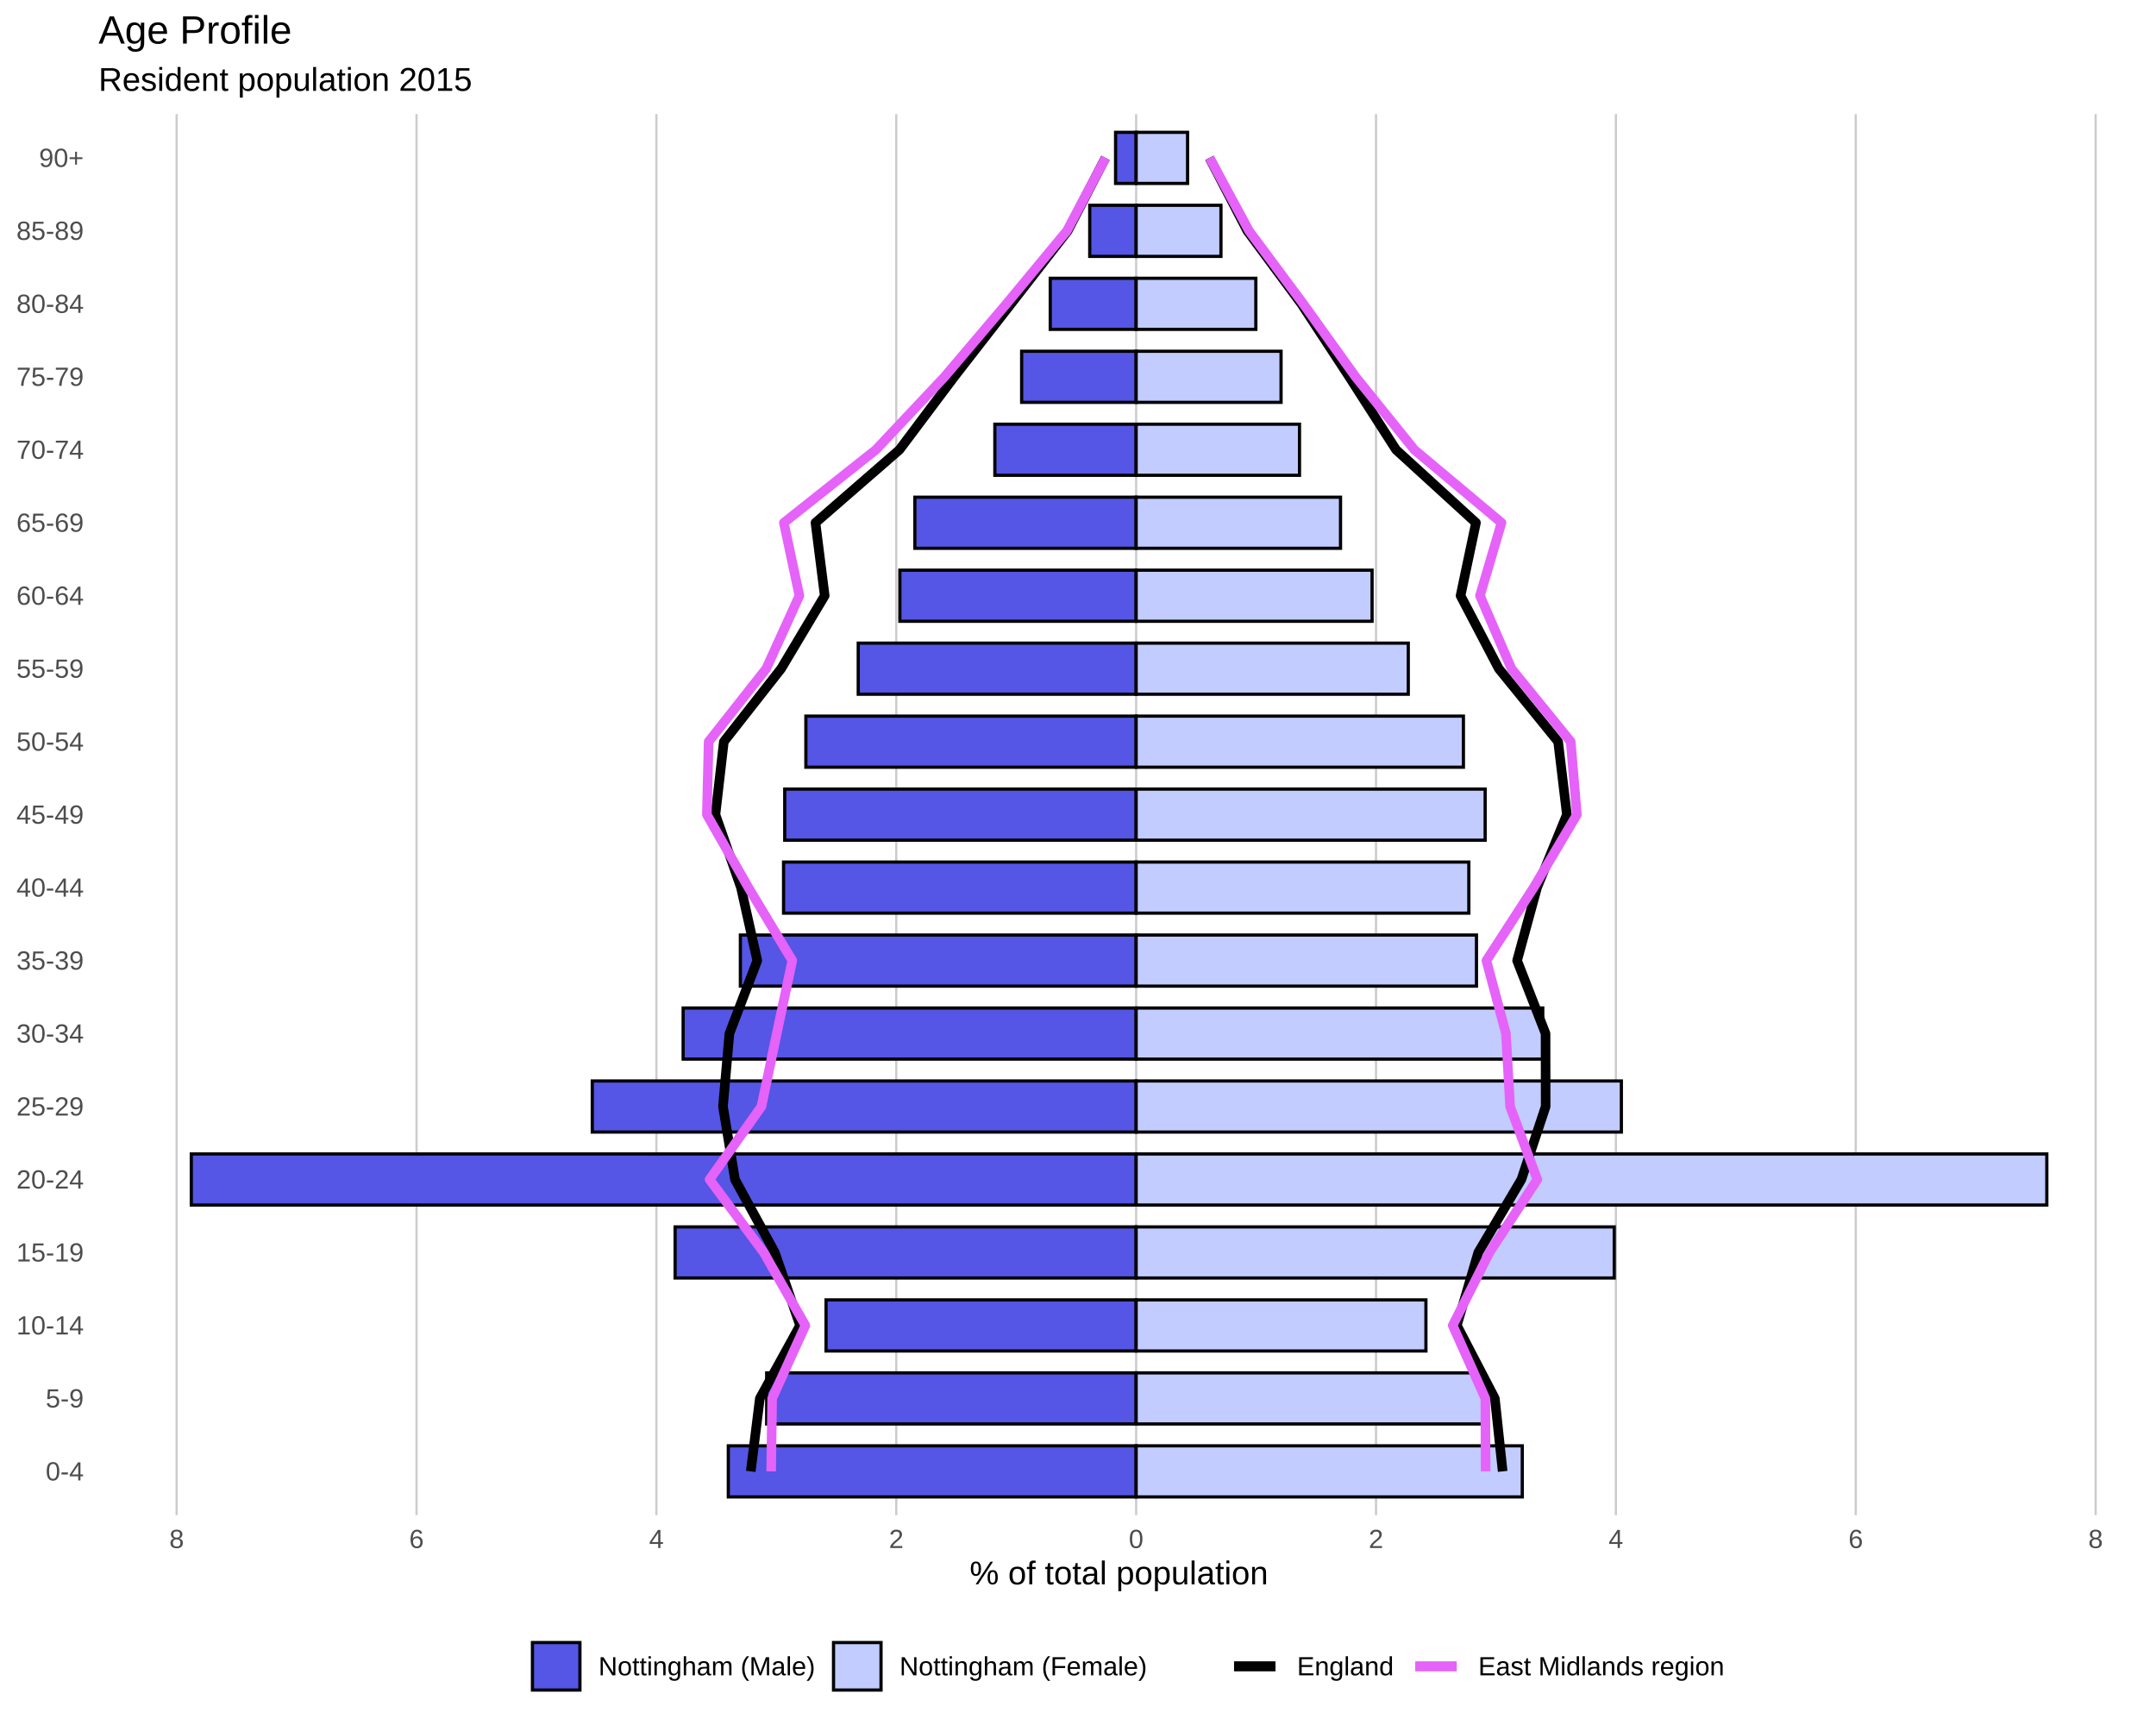
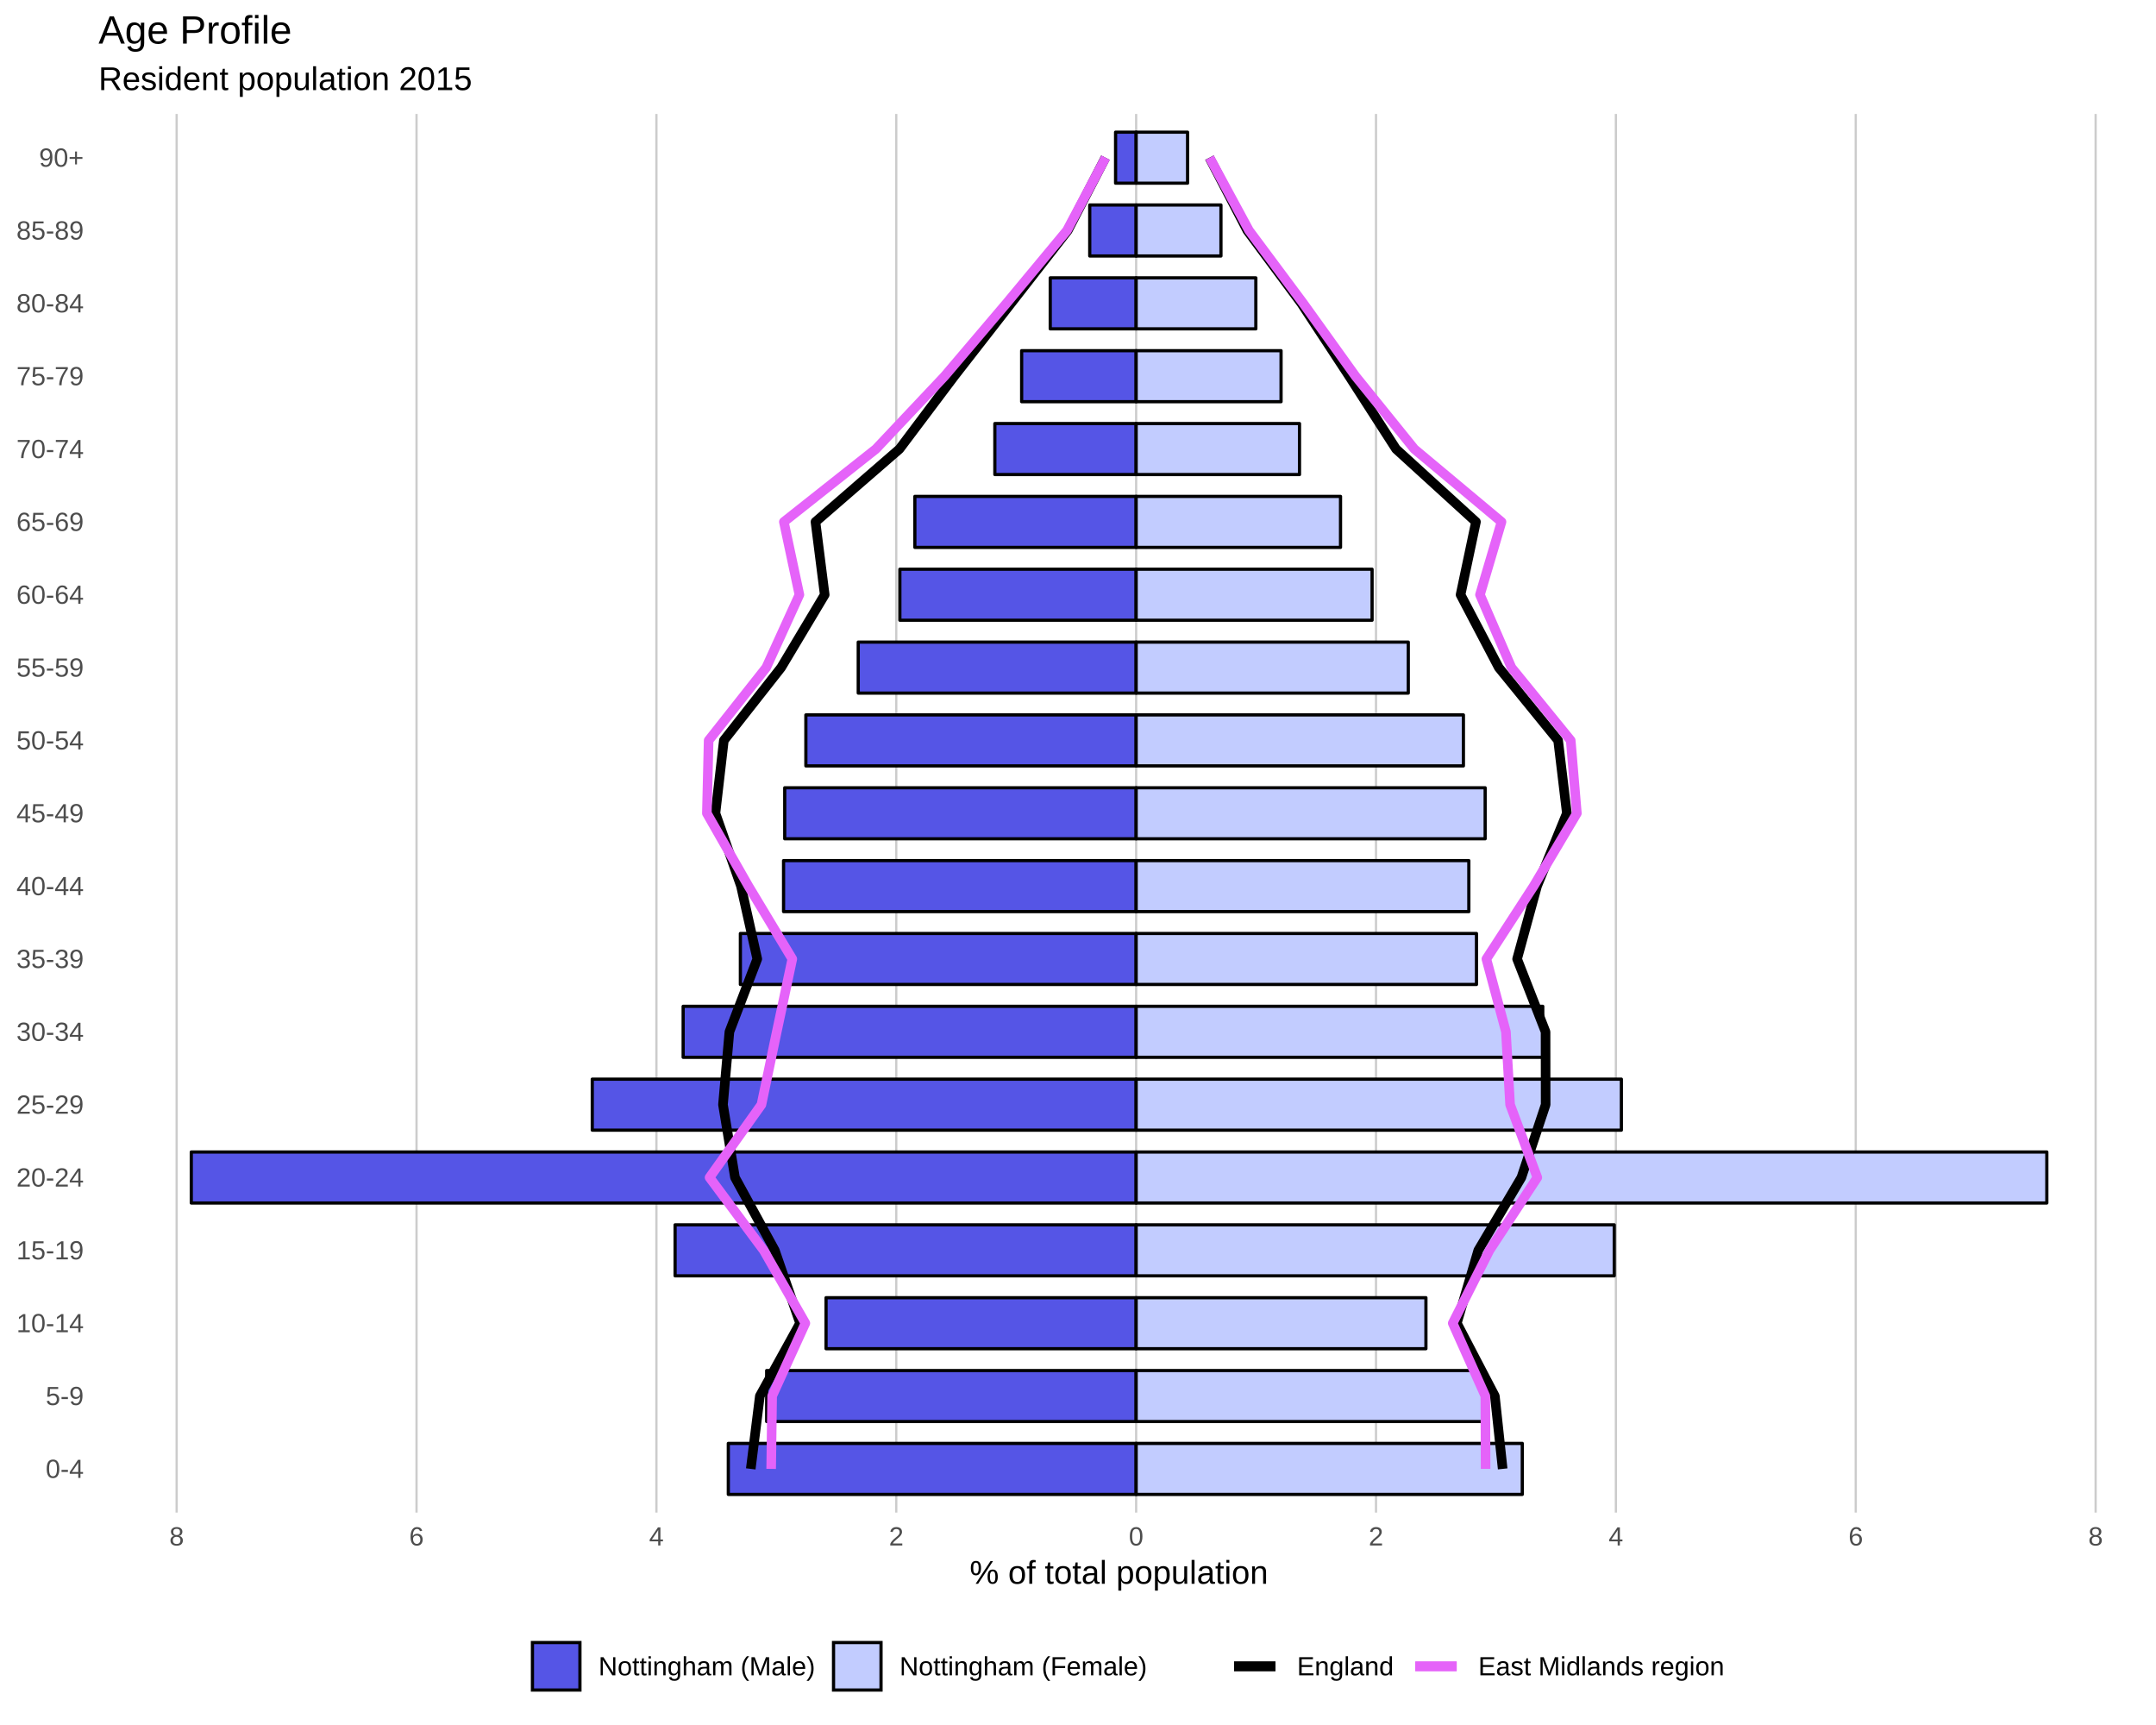
<svg xmlns="http://www.w3.org/2000/svg" viewBox="0 0 720.00 576.00">
  <defs>
    <style type="text/css">
    line, polyline, polygon, path, rect, circle {
      fill: none;
      stroke: #000000;
      stroke-linecap: round;
      stroke-linejoin: round;
      stroke-miterlimit: 10.00;
    }
  </style>
  </defs>
  <rect width="100%" height="100%" style="stroke: none; fill: #FFFFFF;" />
  <defs>
-     <clipPath id="cpMzIuOTB8NzE0LjUyfDUwNS45M3wzOC4wOQ==">
-       <rect x="32.90" y="38.09" width="681.63" height="467.84" />
+     <clipPath id="cpMzIuOTB8NzE0LjUyfDUwNS4wN3wzOC4wNQ==">
+       <rect x="32.90" y="38.05" width="681.63" height="467.03" />
    </clipPath>
  </defs>
-   <polyline points="58.99,505.93 58.99,38.09 " style="stroke-width: 0.75; stroke: #CCCCCC;" clip-path="url(#cpMzIuOTB8NzE0LjUyfDUwNS45M3wzOC4wOQ==)" />
-   <polyline points="139.10,505.93 139.10,38.09 " style="stroke-width: 0.75; stroke: #CCCCCC;" clip-path="url(#cpMzIuOTB8NzE0LjUyfDUwNS45M3wzOC4wOQ==)" />
-   <polyline points="219.21,505.93 219.21,38.09 " style="stroke-width: 0.75; stroke: #CCCCCC;" clip-path="url(#cpMzIuOTB8NzE0LjUyfDUwNS45M3wzOC4wOQ==)" />
-   <polyline points="299.31,505.93 299.31,38.09 " style="stroke-width: 0.75; stroke: #CCCCCC;" clip-path="url(#cpMzIuOTB8NzE0LjUyfDUwNS45M3wzOC4wOQ==)" />
-   <polyline points="379.42,505.93 379.42,38.09 " style="stroke-width: 0.75; stroke: #CCCCCC;" clip-path="url(#cpMzIuOTB8NzE0LjUyfDUwNS45M3wzOC4wOQ==)" />
-   <polyline points="459.52,505.93 459.52,38.09 " style="stroke-width: 0.75; stroke: #CCCCCC;" clip-path="url(#cpMzIuOTB8NzE0LjUyfDUwNS45M3wzOC4wOQ==)" />
-   <polyline points="539.63,505.93 539.63,38.09 " style="stroke-width: 0.75; stroke: #CCCCCC;" clip-path="url(#cpMzIuOTB8NzE0LjUyfDUwNS45M3wzOC4wOQ==)" />
-   <polyline points="619.73,505.93 619.73,38.09 " style="stroke-width: 0.75; stroke: #CCCCCC;" clip-path="url(#cpMzIuOTB8NzE0LjUyfDUwNS45M3wzOC4wOQ==)" />
-   <polyline points="699.84,505.93 699.84,38.09 " style="stroke-width: 0.75; stroke: #CCCCCC;" clip-path="url(#cpMzIuOTB8NzE0LjUyfDUwNS45M3wzOC4wOQ==)" />
-   <rect x="243.22" y="482.78" width="136.19" height="17.06" style="stroke-width: 1.07; stroke-linecap: square; stroke-linejoin: miter; fill: #5555E6;" clip-path="url(#cpMzIuOTB8NzE0LjUyfDUwNS45M3wzOC4wOQ==)" />
-   <rect x="256.03" y="458.42" width="123.38" height="17.06" style="stroke-width: 1.07; stroke-linecap: square; stroke-linejoin: miter; fill: #5555E6;" clip-path="url(#cpMzIuOTB8NzE0LjUyfDUwNS45M3wzOC4wOQ==)" />
-   <rect x="275.86" y="434.05" width="103.55" height="17.06" style="stroke-width: 1.07; stroke-linecap: square; stroke-linejoin: miter; fill: #5555E6;" clip-path="url(#cpMzIuOTB8NzE0LjUyfDUwNS45M3wzOC4wOQ==)" />
-   <rect x="225.45" y="409.68" width="153.96" height="17.06" style="stroke-width: 1.07; stroke-linecap: square; stroke-linejoin: miter; fill: #5555E6;" clip-path="url(#cpMzIuOTB8NzE0LjUyfDUwNS45M3wzOC4wOQ==)" />
-   <rect x="63.88" y="385.32" width="315.54" height="17.06" style="stroke-width: 1.07; stroke-linecap: square; stroke-linejoin: miter; fill: #5555E6;" clip-path="url(#cpMzIuOTB8NzE0LjUyfDUwNS45M3wzOC4wOQ==)" />
-   <rect x="197.79" y="360.95" width="181.63" height="17.06" style="stroke-width: 1.07; stroke-linecap: square; stroke-linejoin: miter; fill: #5555E6;" clip-path="url(#cpMzIuOTB8NzE0LjUyfDUwNS45M3wzOC4wOQ==)" />
-   <rect x="228.14" y="336.59" width="151.28" height="17.06" style="stroke-width: 1.07; stroke-linecap: square; stroke-linejoin: miter; fill: #5555E6;" clip-path="url(#cpMzIuOTB8NzE0LjUyfDUwNS45M3wzOC4wOQ==)" />
-   <rect x="247.25" y="312.22" width="132.16" height="17.06" style="stroke-width: 1.07; stroke-linecap: square; stroke-linejoin: miter; fill: #5555E6;" clip-path="url(#cpMzIuOTB8NzE0LjUyfDUwNS45M3wzOC4wOQ==)" />
-   <rect x="261.67" y="287.85" width="117.75" height="17.06" style="stroke-width: 1.07; stroke-linecap: square; stroke-linejoin: miter; fill: #5555E6;" clip-path="url(#cpMzIuOTB8NzE0LjUyfDUwNS45M3wzOC4wOQ==)" />
-   <rect x="262.06" y="263.49" width="117.36" height="17.06" style="stroke-width: 1.07; stroke-linecap: square; stroke-linejoin: miter; fill: #5555E6;" clip-path="url(#cpMzIuOTB8NzE0LjUyfDUwNS45M3wzOC4wOQ==)" />
-   <rect x="269.12" y="239.12" width="110.30" height="17.06" style="stroke-width: 1.07; stroke-linecap: square; stroke-linejoin: miter; fill: #5555E6;" clip-path="url(#cpMzIuOTB8NzE0LjUyfDUwNS45M3wzOC4wOQ==)" />
-   <rect x="286.61" y="214.75" width="92.81" height="17.06" style="stroke-width: 1.07; stroke-linecap: square; stroke-linejoin: miter; fill: #5555E6;" clip-path="url(#cpMzIuOTB8NzE0LjUyfDUwNS45M3wzOC4wOQ==)" />
-   <rect x="300.51" y="190.39" width="78.90" height="17.06" style="stroke-width: 1.07; stroke-linecap: square; stroke-linejoin: miter; fill: #5555E6;" clip-path="url(#cpMzIuOTB8NzE0LjUyfDUwNS45M3wzOC4wOQ==)" />
-   <rect x="305.52" y="166.02" width="73.89" height="17.06" style="stroke-width: 1.07; stroke-linecap: square; stroke-linejoin: miter; fill: #5555E6;" clip-path="url(#cpMzIuOTB8NzE0LjUyfDUwNS45M3wzOC4wOQ==)" />
-   <rect x="332.23" y="141.65" width="47.18" height="17.06" style="stroke-width: 1.07; stroke-linecap: square; stroke-linejoin: miter; fill: #5555E6;" clip-path="url(#cpMzIuOTB8NzE0LjUyfDUwNS45M3wzOC4wOQ==)" />
-   <rect x="341.18" y="117.29" width="38.24" height="17.06" style="stroke-width: 1.07; stroke-linecap: square; stroke-linejoin: miter; fill: #5555E6;" clip-path="url(#cpMzIuOTB8NzE0LjUyfDUwNS45M3wzOC4wOQ==)" />
-   <rect x="350.73" y="92.92" width="28.68" height="17.06" style="stroke-width: 1.07; stroke-linecap: square; stroke-linejoin: miter; fill: #5555E6;" clip-path="url(#cpMzIuOTB8NzE0LjUyfDUwNS45M3wzOC4wOQ==)" />
-   <rect x="363.92" y="68.55" width="15.50" height="17.06" style="stroke-width: 1.07; stroke-linecap: square; stroke-linejoin: miter; fill: #5555E6;" clip-path="url(#cpMzIuOTB8NzE0LjUyfDUwNS45M3wzOC4wOQ==)" />
-   <rect x="372.55" y="44.19" width="6.87" height="17.06" style="stroke-width: 1.07; stroke-linecap: square; stroke-linejoin: miter; fill: #5555E6;" clip-path="url(#cpMzIuOTB8NzE0LjUyfDUwNS45M3wzOC4wOQ==)" />
-   <rect x="379.42" y="482.78" width="128.95" height="17.06" style="stroke-width: 1.07; stroke-linecap: square; stroke-linejoin: miter; fill: #C2CCFF;" clip-path="url(#cpMzIuOTB8NzE0LjUyfDUwNS45M3wzOC4wOQ==)" />
-   <rect x="379.42" y="458.42" width="115.82" height="17.06" style="stroke-width: 1.07; stroke-linecap: square; stroke-linejoin: miter; fill: #C2CCFF;" clip-path="url(#cpMzIuOTB8NzE0LjUyfDUwNS45M3wzOC4wOQ==)" />
-   <rect x="379.42" y="434.05" width="96.77" height="17.06" style="stroke-width: 1.07; stroke-linecap: square; stroke-linejoin: miter; fill: #C2CCFF;" clip-path="url(#cpMzIuOTB8NzE0LjUyfDUwNS45M3wzOC4wOQ==)" />
-   <rect x="379.42" y="409.68" width="159.66" height="17.06" style="stroke-width: 1.07; stroke-linecap: square; stroke-linejoin: miter; fill: #C2CCFF;" clip-path="url(#cpMzIuOTB8NzE0LjUyfDUwNS45M3wzOC4wOQ==)" />
-   <rect x="379.42" y="385.32" width="304.12" height="17.06" style="stroke-width: 1.07; stroke-linecap: square; stroke-linejoin: miter; fill: #C2CCFF;" clip-path="url(#cpMzIuOTB8NzE0LjUyfDUwNS45M3wzOC4wOQ==)" />
-   <rect x="379.42" y="360.95" width="162.04" height="17.06" style="stroke-width: 1.07; stroke-linecap: square; stroke-linejoin: miter; fill: #C2CCFF;" clip-path="url(#cpMzIuOTB8NzE0LjUyfDUwNS45M3wzOC4wOQ==)" />
-   <rect x="379.42" y="336.59" width="135.79" height="17.06" style="stroke-width: 1.07; stroke-linecap: square; stroke-linejoin: miter; fill: #C2CCFF;" clip-path="url(#cpMzIuOTB8NzE0LjUyfDUwNS45M3wzOC4wOQ==)" />
-   <rect x="379.42" y="312.22" width="113.65" height="17.06" style="stroke-width: 1.07; stroke-linecap: square; stroke-linejoin: miter; fill: #C2CCFF;" clip-path="url(#cpMzIuOTB8NzE0LjUyfDUwNS45M3wzOC4wOQ==)" />
-   <rect x="379.42" y="287.85" width="111.10" height="17.06" style="stroke-width: 1.07; stroke-linecap: square; stroke-linejoin: miter; fill: #C2CCFF;" clip-path="url(#cpMzIuOTB8NzE0LjUyfDUwNS45M3wzOC4wOQ==)" />
-   <rect x="379.42" y="263.49" width="116.55" height="17.06" style="stroke-width: 1.07; stroke-linecap: square; stroke-linejoin: miter; fill: #C2CCFF;" clip-path="url(#cpMzIuOTB8NzE0LjUyfDUwNS45M3wzOC4wOQ==)" />
-   <rect x="379.42" y="239.12" width="109.29" height="17.06" style="stroke-width: 1.07; stroke-linecap: square; stroke-linejoin: miter; fill: #C2CCFF;" clip-path="url(#cpMzIuOTB8NzE0LjUyfDUwNS45M3wzOC4wOQ==)" />
-   <rect x="379.42" y="214.75" width="90.88" height="17.06" style="stroke-width: 1.07; stroke-linecap: square; stroke-linejoin: miter; fill: #C2CCFF;" clip-path="url(#cpMzIuOTB8NzE0LjUyfDUwNS45M3wzOC4wOQ==)" />
-   <rect x="379.42" y="190.39" width="78.79" height="17.06" style="stroke-width: 1.07; stroke-linecap: square; stroke-linejoin: miter; fill: #C2CCFF;" clip-path="url(#cpMzIuOTB8NzE0LjUyfDUwNS45M3wzOC4wOQ==)" />
-   <rect x="379.42" y="166.02" width="68.25" height="17.06" style="stroke-width: 1.07; stroke-linecap: square; stroke-linejoin: miter; fill: #C2CCFF;" clip-path="url(#cpMzIuOTB8NzE0LjUyfDUwNS45M3wzOC4wOQ==)" />
-   <rect x="379.42" y="141.65" width="54.55" height="17.06" style="stroke-width: 1.07; stroke-linecap: square; stroke-linejoin: miter; fill: #C2CCFF;" clip-path="url(#cpMzIuOTB8NzE0LjUyfDUwNS45M3wzOC4wOQ==)" />
-   <rect x="379.42" y="117.29" width="48.39" height="17.06" style="stroke-width: 1.07; stroke-linecap: square; stroke-linejoin: miter; fill: #C2CCFF;" clip-path="url(#cpMzIuOTB8NzE0LjUyfDUwNS45M3wzOC4wOQ==)" />
-   <rect x="379.42" y="92.92" width="39.97" height="17.06" style="stroke-width: 1.07; stroke-linecap: square; stroke-linejoin: miter; fill: #C2CCFF;" clip-path="url(#cpMzIuOTB8NzE0LjUyfDUwNS45M3wzOC4wOQ==)" />
-   <rect x="379.42" y="68.55" width="28.32" height="17.06" style="stroke-width: 1.07; stroke-linecap: square; stroke-linejoin: miter; fill: #C2CCFF;" clip-path="url(#cpMzIuOTB8NzE0LjUyfDUwNS45M3wzOC4wOQ==)" />
-   <rect x="379.42" y="44.19" width="17.17" height="17.06" style="stroke-width: 1.07; stroke-linecap: square; stroke-linejoin: miter; fill: #C2CCFF;" clip-path="url(#cpMzIuOTB8NzE0LjUyfDUwNS45M3wzOC4wOQ==)" />
-   <polyline points="501.82,491.31 499.21,466.95 486.52,442.58 493.67,418.21 508.07,393.85 516.17,369.48 516.14,345.11 506.64,320.75 513.30,296.38 523.26,272.01 520.34,247.65 500.53,223.28 487.76,198.91 492.90,174.55 466.22,150.18 450.57,125.81 434.59,101.45 416.55,77.08 403.88,52.71 " style="stroke-width: 3.20; stroke-linecap: butt;" clip-path="url(#cpMzIuOTB8NzE0LjUyfDUwNS45M3wzOC4wOQ==)" />
-   <polyline points="250.72,491.31 253.75,466.95 267.18,442.58 258.75,418.21 245.45,393.85 241.44,369.48 243.59,345.11 252.89,320.75 247.45,296.38 238.92,272.01 241.73,247.65 260.86,223.28 275.41,198.91 272.33,174.55 300.37,150.18 318.67,125.81 337.63,101.45 356.58,77.08 369.16,52.71 " style="stroke-width: 3.20; stroke-linecap: butt;" clip-path="url(#cpMzIuOTB8NzE0LjUyfDUwNS45M3wzOC4wOQ==)" />
-   <polyline points="496.11,491.31 496.03,466.95 485.14,442.58 497.41,418.21 513.39,393.85 504.30,369.48 502.91,345.11 496.38,320.75 512.17,296.38 526.60,272.01 524.55,247.65 504.75,223.28 494.24,198.91 501.43,174.55 472.33,150.18 452.68,125.81 435.22,101.45 417.11,77.08 403.95,52.71 " style="stroke-width: 3.20; stroke: #E563F9; stroke-linecap: butt;" clip-path="url(#cpMzIuOTB8NzE0LjUyfDUwNS45M3wzOC4wOQ==)" />
-   <polyline points="257.53,491.31 257.86,466.95 268.95,442.58 255.05,418.21 236.96,393.85 254.28,369.48 259.40,345.11 264.59,320.75 249.94,296.38 236.06,272.01 236.65,247.65 255.88,223.28 266.96,198.91 261.77,174.55 292.50,150.18 315.44,125.81 336.11,101.45 356.31,77.08 369.21,52.71 " style="stroke-width: 3.20; stroke: #E563F9; stroke-linecap: butt;" clip-path="url(#cpMzIuOTB8NzE0LjUyfDUwNS45M3wzOC4wOQ==)" />
+   <polyline points="58.99,505.07 58.99,38.05 " style="stroke-width: 0.75; stroke: #CCCCCC;" clip-path="url(#cpMzIuOTB8NzE0LjUyfDUwNS4wN3wzOC4wNQ==)" />
+   <polyline points="139.10,505.07 139.10,38.05 " style="stroke-width: 0.75; stroke: #CCCCCC;" clip-path="url(#cpMzIuOTB8NzE0LjUyfDUwNS4wN3wzOC4wNQ==)" />
+   <polyline points="219.21,505.07 219.21,38.05 " style="stroke-width: 0.75; stroke: #CCCCCC;" clip-path="url(#cpMzIuOTB8NzE0LjUyfDUwNS4wN3wzOC4wNQ==)" />
+   <polyline points="299.31,505.07 299.31,38.05 " style="stroke-width: 0.75; stroke: #CCCCCC;" clip-path="url(#cpMzIuOTB8NzE0LjUyfDUwNS4wN3wzOC4wNQ==)" />
+   <polyline points="379.42,505.07 379.42,38.05 " style="stroke-width: 0.75; stroke: #CCCCCC;" clip-path="url(#cpMzIuOTB8NzE0LjUyfDUwNS4wN3wzOC4wNQ==)" />
+   <polyline points="459.52,505.07 459.52,38.05 " style="stroke-width: 0.75; stroke: #CCCCCC;" clip-path="url(#cpMzIuOTB8NzE0LjUyfDUwNS4wN3wzOC4wNQ==)" />
+   <polyline points="539.63,505.07 539.63,38.05 " style="stroke-width: 0.75; stroke: #CCCCCC;" clip-path="url(#cpMzIuOTB8NzE0LjUyfDUwNS4wN3wzOC4wNQ==)" />
+   <polyline points="619.73,505.07 619.73,38.05 " style="stroke-width: 0.75; stroke: #CCCCCC;" clip-path="url(#cpMzIuOTB8NzE0LjUyfDUwNS4wN3wzOC4wNQ==)" />
+   <polyline points="699.84,505.07 699.84,38.05 " style="stroke-width: 0.75; stroke: #CCCCCC;" clip-path="url(#cpMzIuOTB8NzE0LjUyfDUwNS4wN3wzOC4wNQ==)" />
+   <rect x="243.22" y="481.97" width="136.19" height="17.03" style="stroke-width: 1.07; stroke-linecap: butt; fill: #5555E6;" clip-path="url(#cpMzIuOTB8NzE0LjUyfDUwNS4wN3wzOC4wNQ==)" />
+   <rect x="256.03" y="457.64" width="123.38" height="17.03" style="stroke-width: 1.07; stroke-linecap: butt; fill: #5555E6;" clip-path="url(#cpMzIuOTB8NzE0LjUyfDUwNS4wN3wzOC4wNQ==)" />
+   <rect x="275.86" y="433.32" width="103.55" height="17.03" style="stroke-width: 1.07; stroke-linecap: butt; fill: #5555E6;" clip-path="url(#cpMzIuOTB8NzE0LjUyfDUwNS4wN3wzOC4wNQ==)" />
+   <rect x="225.45" y="408.99" width="153.96" height="17.03" style="stroke-width: 1.07; stroke-linecap: butt; fill: #5555E6;" clip-path="url(#cpMzIuOTB8NzE0LjUyfDUwNS4wN3wzOC4wNQ==)" />
+   <rect x="63.88" y="384.67" width="315.54" height="17.03" style="stroke-width: 1.07; stroke-linecap: butt; fill: #5555E6;" clip-path="url(#cpMzIuOTB8NzE0LjUyfDUwNS4wN3wzOC4wNQ==)" />
+   <rect x="197.79" y="360.34" width="181.63" height="17.03" style="stroke-width: 1.07; stroke-linecap: butt; fill: #5555E6;" clip-path="url(#cpMzIuOTB8NzE0LjUyfDUwNS4wN3wzOC4wNQ==)" />
+   <rect x="228.14" y="336.02" width="151.28" height="17.03" style="stroke-width: 1.07; stroke-linecap: butt; fill: #5555E6;" clip-path="url(#cpMzIuOTB8NzE0LjUyfDUwNS4wN3wzOC4wNQ==)" />
+   <rect x="247.25" y="311.70" width="132.16" height="17.03" style="stroke-width: 1.07; stroke-linecap: butt; fill: #5555E6;" clip-path="url(#cpMzIuOTB8NzE0LjUyfDUwNS4wN3wzOC4wNQ==)" />
+   <rect x="261.67" y="287.37" width="117.75" height="17.03" style="stroke-width: 1.07; stroke-linecap: butt; fill: #5555E6;" clip-path="url(#cpMzIuOTB8NzE0LjUyfDUwNS4wN3wzOC4wNQ==)" />
+   <rect x="262.06" y="263.05" width="117.36" height="17.03" style="stroke-width: 1.07; stroke-linecap: butt; fill: #5555E6;" clip-path="url(#cpMzIuOTB8NzE0LjUyfDUwNS4wN3wzOC4wNQ==)" />
+   <rect x="269.12" y="238.72" width="110.30" height="17.03" style="stroke-width: 1.07; stroke-linecap: butt; fill: #5555E6;" clip-path="url(#cpMzIuOTB8NzE0LjUyfDUwNS4wN3wzOC4wNQ==)" />
+   <rect x="286.61" y="214.40" width="92.81" height="17.03" style="stroke-width: 1.07; stroke-linecap: butt; fill: #5555E6;" clip-path="url(#cpMzIuOTB8NzE0LjUyfDUwNS4wN3wzOC4wNQ==)" />
+   <rect x="300.51" y="190.07" width="78.90" height="17.03" style="stroke-width: 1.07; stroke-linecap: butt; fill: #5555E6;" clip-path="url(#cpMzIuOTB8NzE0LjUyfDUwNS4wN3wzOC4wNQ==)" />
+   <rect x="305.52" y="165.75" width="73.89" height="17.03" style="stroke-width: 1.07; stroke-linecap: butt; fill: #5555E6;" clip-path="url(#cpMzIuOTB8NzE0LjUyfDUwNS4wN3wzOC4wNQ==)" />
+   <rect x="332.23" y="141.43" width="47.18" height="17.03" style="stroke-width: 1.07; stroke-linecap: butt; fill: #5555E6;" clip-path="url(#cpMzIuOTB8NzE0LjUyfDUwNS4wN3wzOC4wNQ==)" />
+   <rect x="341.18" y="117.10" width="38.24" height="17.03" style="stroke-width: 1.07; stroke-linecap: butt; fill: #5555E6;" clip-path="url(#cpMzIuOTB8NzE0LjUyfDUwNS4wN3wzOC4wNQ==)" />
+   <rect x="350.73" y="92.78" width="28.68" height="17.03" style="stroke-width: 1.07; stroke-linecap: butt; fill: #5555E6;" clip-path="url(#cpMzIuOTB8NzE0LjUyfDUwNS4wN3wzOC4wNQ==)" />
+   <rect x="363.92" y="68.45" width="15.50" height="17.03" style="stroke-width: 1.07; stroke-linecap: butt; fill: #5555E6;" clip-path="url(#cpMzIuOTB8NzE0LjUyfDUwNS4wN3wzOC4wNQ==)" />
+   <rect x="372.55" y="44.13" width="6.87" height="17.03" style="stroke-width: 1.07; stroke-linecap: butt; fill: #5555E6;" clip-path="url(#cpMzIuOTB8NzE0LjUyfDUwNS4wN3wzOC4wNQ==)" />
+   <rect x="379.42" y="481.97" width="128.95" height="17.03" style="stroke-width: 1.07; stroke-linecap: butt; fill: #C2CCFF;" clip-path="url(#cpMzIuOTB8NzE0LjUyfDUwNS4wN3wzOC4wNQ==)" />
+   <rect x="379.42" y="457.64" width="115.82" height="17.03" style="stroke-width: 1.07; stroke-linecap: butt; fill: #C2CCFF;" clip-path="url(#cpMzIuOTB8NzE0LjUyfDUwNS4wN3wzOC4wNQ==)" />
+   <rect x="379.42" y="433.32" width="96.77" height="17.03" style="stroke-width: 1.07; stroke-linecap: butt; fill: #C2CCFF;" clip-path="url(#cpMzIuOTB8NzE0LjUyfDUwNS4wN3wzOC4wNQ==)" />
+   <rect x="379.42" y="408.99" width="159.66" height="17.03" style="stroke-width: 1.07; stroke-linecap: butt; fill: #C2CCFF;" clip-path="url(#cpMzIuOTB8NzE0LjUyfDUwNS4wN3wzOC4wNQ==)" />
+   <rect x="379.42" y="384.67" width="304.12" height="17.03" style="stroke-width: 1.07; stroke-linecap: butt; fill: #C2CCFF;" clip-path="url(#cpMzIuOTB8NzE0LjUyfDUwNS4wN3wzOC4wNQ==)" />
+   <rect x="379.42" y="360.34" width="162.04" height="17.03" style="stroke-width: 1.07; stroke-linecap: butt; fill: #C2CCFF;" clip-path="url(#cpMzIuOTB8NzE0LjUyfDUwNS4wN3wzOC4wNQ==)" />
+   <rect x="379.42" y="336.02" width="135.79" height="17.03" style="stroke-width: 1.07; stroke-linecap: butt; fill: #C2CCFF;" clip-path="url(#cpMzIuOTB8NzE0LjUyfDUwNS4wN3wzOC4wNQ==)" />
+   <rect x="379.42" y="311.70" width="113.65" height="17.03" style="stroke-width: 1.07; stroke-linecap: butt; fill: #C2CCFF;" clip-path="url(#cpMzIuOTB8NzE0LjUyfDUwNS4wN3wzOC4wNQ==)" />
+   <rect x="379.42" y="287.37" width="111.10" height="17.03" style="stroke-width: 1.07; stroke-linecap: butt; fill: #C2CCFF;" clip-path="url(#cpMzIuOTB8NzE0LjUyfDUwNS4wN3wzOC4wNQ==)" />
+   <rect x="379.42" y="263.05" width="116.55" height="17.03" style="stroke-width: 1.07; stroke-linecap: butt; fill: #C2CCFF;" clip-path="url(#cpMzIuOTB8NzE0LjUyfDUwNS4wN3wzOC4wNQ==)" />
+   <rect x="379.42" y="238.72" width="109.29" height="17.03" style="stroke-width: 1.07; stroke-linecap: butt; fill: #C2CCFF;" clip-path="url(#cpMzIuOTB8NzE0LjUyfDUwNS4wN3wzOC4wNQ==)" />
+   <rect x="379.42" y="214.40" width="90.88" height="17.03" style="stroke-width: 1.07; stroke-linecap: butt; fill: #C2CCFF;" clip-path="url(#cpMzIuOTB8NzE0LjUyfDUwNS4wN3wzOC4wNQ==)" />
+   <rect x="379.42" y="190.07" width="78.79" height="17.03" style="stroke-width: 1.07; stroke-linecap: butt; fill: #C2CCFF;" clip-path="url(#cpMzIuOTB8NzE0LjUyfDUwNS4wN3wzOC4wNQ==)" />
+   <rect x="379.42" y="165.75" width="68.25" height="17.03" style="stroke-width: 1.07; stroke-linecap: butt; fill: #C2CCFF;" clip-path="url(#cpMzIuOTB8NzE0LjUyfDUwNS4wN3wzOC4wNQ==)" />
+   <rect x="379.42" y="141.43" width="54.55" height="17.03" style="stroke-width: 1.07; stroke-linecap: butt; fill: #C2CCFF;" clip-path="url(#cpMzIuOTB8NzE0LjUyfDUwNS4wN3wzOC4wNQ==)" />
+   <rect x="379.42" y="117.10" width="48.39" height="17.03" style="stroke-width: 1.07; stroke-linecap: butt; fill: #C2CCFF;" clip-path="url(#cpMzIuOTB8NzE0LjUyfDUwNS4wN3wzOC4wNQ==)" />
+   <rect x="379.42" y="92.78" width="39.97" height="17.03" style="stroke-width: 1.07; stroke-linecap: butt; fill: #C2CCFF;" clip-path="url(#cpMzIuOTB8NzE0LjUyfDUwNS4wN3wzOC4wNQ==)" />
+   <rect x="379.42" y="68.45" width="28.32" height="17.03" style="stroke-width: 1.07; stroke-linecap: butt; fill: #C2CCFF;" clip-path="url(#cpMzIuOTB8NzE0LjUyfDUwNS4wN3wzOC4wNQ==)" />
+   <rect x="379.42" y="44.13" width="17.17" height="17.03" style="stroke-width: 1.07; stroke-linecap: butt; fill: #C2CCFF;" clip-path="url(#cpMzIuOTB8NzE0LjUyfDUwNS4wN3wzOC4wNQ==)" />
+   <polyline points="501.82,490.48 499.21,466.15 486.52,441.83 493.67,417.51 508.07,393.18 516.17,368.86 516.14,344.53 506.64,320.21 513.30,295.88 523.26,271.56 520.34,247.24 500.53,222.91 487.76,198.59 492.90,174.26 466.22,149.94 450.57,125.62 434.59,101.29 416.55,76.97 403.88,52.64 " style="stroke-width: 3.20; stroke-linecap: butt;" clip-path="url(#cpMzIuOTB8NzE0LjUyfDUwNS4wN3wzOC4wNQ==)" />
+   <polyline points="250.72,490.48 253.75,466.15 267.18,441.83 258.75,417.51 245.45,393.18 241.44,368.86 243.59,344.53 252.89,320.21 247.45,295.88 238.92,271.56 241.73,247.24 260.86,222.91 275.41,198.59 272.33,174.26 300.37,149.94 318.67,125.62 337.63,101.29 356.58,76.97 369.16,52.64 " style="stroke-width: 3.20; stroke-linecap: butt;" clip-path="url(#cpMzIuOTB8NzE0LjUyfDUwNS4wN3wzOC4wNQ==)" />
+   <polyline points="496.11,490.48 496.03,466.15 485.14,441.83 497.41,417.51 513.39,393.18 504.30,368.86 502.91,344.53 496.38,320.21 512.17,295.88 526.60,271.56 524.55,247.24 504.75,222.91 494.24,198.59 501.43,174.26 472.33,149.94 452.68,125.62 435.22,101.29 417.11,76.97 403.95,52.64 " style="stroke-width: 3.20; stroke: #E563F9; stroke-linecap: butt;" clip-path="url(#cpMzIuOTB8NzE0LjUyfDUwNS4wN3wzOC4wNQ==)" />
+   <polyline points="257.53,490.48 257.86,466.15 268.95,441.83 255.05,417.51 236.96,393.18 254.28,368.86 259.40,344.53 264.59,320.21 249.94,295.88 236.06,271.56 236.65,247.24 255.88,222.91 266.96,198.59 261.77,174.26 292.50,149.94 315.44,125.62 336.11,101.29 356.31,76.97 369.21,52.64 " style="stroke-width: 3.20; stroke: #E563F9; stroke-linecap: butt;" clip-path="url(#cpMzIuOTB8NzE0LjUyfDUwNS4wN3wzOC4wNQ==)" />
  <defs>
    <clipPath id="cpMC4wMHw3MjAuMDB8NTc2LjAwfDAuMDA=">
      <rect x="0.00" y="0.00" width="720.00" height="576.00" />
    </clipPath>
  </defs>
  <g clip-path="url(#cpMC4wMHw3MjAuMDB8NTc2LjAwfDAuMDA=)">
-     <text x="15.26" y="494.34" style="font-size: 8.80px; fill: #4D4D4D; font-family: Liberation Sans;" textLength="12.70px" lengthAdjust="spacingAndGlyphs">0-4</text>
+     <text x="15.26" y="493.50" style="font-size: 8.80px; fill: #4D4D4D; font-family: Liberation Sans;" textLength="12.70px" lengthAdjust="spacingAndGlyphs">0-4</text>
  </g>
  <g clip-path="url(#cpMC4wMHw3MjAuMDB8NTc2LjAwfDAuMDA=)">
-     <text x="15.26" y="469.97" style="font-size: 8.80px; fill: #4D4D4D; font-family: Liberation Sans;" textLength="12.70px" lengthAdjust="spacingAndGlyphs">5-9</text>
+     <text x="15.26" y="469.18" style="font-size: 8.80px; fill: #4D4D4D; font-family: Liberation Sans;" textLength="12.70px" lengthAdjust="spacingAndGlyphs">5-9</text>
  </g>
  <g clip-path="url(#cpMC4wMHw3MjAuMDB8NTc2LjAwfDAuMDA=)">
-     <text x="5.48" y="445.60" style="font-size: 8.80px; fill: #4D4D4D; font-family: Liberation Sans;" textLength="22.48px" lengthAdjust="spacingAndGlyphs">10-14</text>
+     <text x="5.48" y="444.85" style="font-size: 8.80px; fill: #4D4D4D; font-family: Liberation Sans;" textLength="22.48px" lengthAdjust="spacingAndGlyphs">10-14</text>
  </g>
  <g clip-path="url(#cpMC4wMHw3MjAuMDB8NTc2LjAwfDAuMDA=)">
-     <text x="5.48" y="421.24" style="font-size: 8.80px; fill: #4D4D4D; font-family: Liberation Sans;" textLength="22.48px" lengthAdjust="spacingAndGlyphs">15-19</text>
+     <text x="5.48" y="420.53" style="font-size: 8.80px; fill: #4D4D4D; font-family: Liberation Sans;" textLength="22.48px" lengthAdjust="spacingAndGlyphs">15-19</text>
  </g>
  <g clip-path="url(#cpMC4wMHw3MjAuMDB8NTc2LjAwfDAuMDA=)">
-     <text x="5.48" y="396.87" style="font-size: 8.80px; fill: #4D4D4D; font-family: Liberation Sans;" textLength="22.48px" lengthAdjust="spacingAndGlyphs">20-24</text>
+     <text x="5.48" y="396.21" style="font-size: 8.80px; fill: #4D4D4D; font-family: Liberation Sans;" textLength="22.48px" lengthAdjust="spacingAndGlyphs">20-24</text>
  </g>
  <g clip-path="url(#cpMC4wMHw3MjAuMDB8NTc2LjAwfDAuMDA=)">
-     <text x="5.48" y="372.50" style="font-size: 8.80px; fill: #4D4D4D; font-family: Liberation Sans;" textLength="22.48px" lengthAdjust="spacingAndGlyphs">25-29</text>
+     <text x="5.48" y="371.88" style="font-size: 8.80px; fill: #4D4D4D; font-family: Liberation Sans;" textLength="22.48px" lengthAdjust="spacingAndGlyphs">25-29</text>
  </g>
  <g clip-path="url(#cpMC4wMHw3MjAuMDB8NTc2LjAwfDAuMDA=)">
-     <text x="5.48" y="348.14" style="font-size: 8.80px; fill: #4D4D4D; font-family: Liberation Sans;" textLength="22.48px" lengthAdjust="spacingAndGlyphs">30-34</text>
+     <text x="5.48" y="347.56" style="font-size: 8.80px; fill: #4D4D4D; font-family: Liberation Sans;" textLength="22.48px" lengthAdjust="spacingAndGlyphs">30-34</text>
  </g>
  <g clip-path="url(#cpMC4wMHw3MjAuMDB8NTc2LjAwfDAuMDA=)">
-     <text x="5.48" y="323.77" style="font-size: 8.80px; fill: #4D4D4D; font-family: Liberation Sans;" textLength="22.48px" lengthAdjust="spacingAndGlyphs">35-39</text>
+     <text x="5.48" y="323.23" style="font-size: 8.80px; fill: #4D4D4D; font-family: Liberation Sans;" textLength="22.48px" lengthAdjust="spacingAndGlyphs">35-39</text>
  </g>
  <g clip-path="url(#cpMC4wMHw3MjAuMDB8NTc2LjAwfDAuMDA=)">
-     <text x="5.48" y="299.40" style="font-size: 8.80px; fill: #4D4D4D; font-family: Liberation Sans;" textLength="22.48px" lengthAdjust="spacingAndGlyphs">40-44</text>
+     <text x="5.48" y="298.91" style="font-size: 8.80px; fill: #4D4D4D; font-family: Liberation Sans;" textLength="22.48px" lengthAdjust="spacingAndGlyphs">40-44</text>
  </g>
  <g clip-path="url(#cpMC4wMHw3MjAuMDB8NTc2LjAwfDAuMDA=)">
-     <text x="5.48" y="275.04" style="font-size: 8.80px; fill: #4D4D4D; font-family: Liberation Sans;" textLength="22.48px" lengthAdjust="spacingAndGlyphs">45-49</text>
+     <text x="5.48" y="274.58" style="font-size: 8.80px; fill: #4D4D4D; font-family: Liberation Sans;" textLength="22.48px" lengthAdjust="spacingAndGlyphs">45-49</text>
  </g>
  <g clip-path="url(#cpMC4wMHw3MjAuMDB8NTc2LjAwfDAuMDA=)">
-     <text x="5.48" y="250.67" style="font-size: 8.80px; fill: #4D4D4D; font-family: Liberation Sans;" textLength="22.48px" lengthAdjust="spacingAndGlyphs">50-54</text>
+     <text x="5.48" y="250.26" style="font-size: 8.80px; fill: #4D4D4D; font-family: Liberation Sans;" textLength="22.48px" lengthAdjust="spacingAndGlyphs">50-54</text>
  </g>
  <g clip-path="url(#cpMC4wMHw3MjAuMDB8NTc2LjAwfDAuMDA=)">
-     <text x="5.48" y="226.30" style="font-size: 8.80px; fill: #4D4D4D; font-family: Liberation Sans;" textLength="22.48px" lengthAdjust="spacingAndGlyphs">55-59</text>
+     <text x="5.48" y="225.94" style="font-size: 8.80px; fill: #4D4D4D; font-family: Liberation Sans;" textLength="22.48px" lengthAdjust="spacingAndGlyphs">55-59</text>
  </g>
  <g clip-path="url(#cpMC4wMHw3MjAuMDB8NTc2LjAwfDAuMDA=)">
-     <text x="5.48" y="201.94" style="font-size: 8.80px; fill: #4D4D4D; font-family: Liberation Sans;" textLength="22.48px" lengthAdjust="spacingAndGlyphs">60-64</text>
+     <text x="5.48" y="201.61" style="font-size: 8.80px; fill: #4D4D4D; font-family: Liberation Sans;" textLength="22.48px" lengthAdjust="spacingAndGlyphs">60-64</text>
  </g>
  <g clip-path="url(#cpMC4wMHw3MjAuMDB8NTc2LjAwfDAuMDA=)">
-     <text x="5.48" y="177.57" style="font-size: 8.80px; fill: #4D4D4D; font-family: Liberation Sans;" textLength="22.48px" lengthAdjust="spacingAndGlyphs">65-69</text>
+     <text x="5.48" y="177.29" style="font-size: 8.80px; fill: #4D4D4D; font-family: Liberation Sans;" textLength="22.48px" lengthAdjust="spacingAndGlyphs">65-69</text>
  </g>
  <g clip-path="url(#cpMC4wMHw3MjAuMDB8NTc2LjAwfDAuMDA=)">
-     <text x="5.48" y="153.20" style="font-size: 8.80px; fill: #4D4D4D; font-family: Liberation Sans;" textLength="22.48px" lengthAdjust="spacingAndGlyphs">70-74</text>
+     <text x="5.48" y="152.96" style="font-size: 8.80px; fill: #4D4D4D; font-family: Liberation Sans;" textLength="22.48px" lengthAdjust="spacingAndGlyphs">70-74</text>
  </g>
  <g clip-path="url(#cpMC4wMHw3MjAuMDB8NTc2LjAwfDAuMDA=)">
-     <text x="5.48" y="128.84" style="font-size: 8.80px; fill: #4D4D4D; font-family: Liberation Sans;" textLength="22.48px" lengthAdjust="spacingAndGlyphs">75-79</text>
+     <text x="5.48" y="128.64" style="font-size: 8.80px; fill: #4D4D4D; font-family: Liberation Sans;" textLength="22.48px" lengthAdjust="spacingAndGlyphs">75-79</text>
  </g>
  <g clip-path="url(#cpMC4wMHw3MjAuMDB8NTc2LjAwfDAuMDA=)">
-     <text x="5.48" y="104.47" style="font-size: 8.80px; fill: #4D4D4D; font-family: Liberation Sans;" textLength="22.48px" lengthAdjust="spacingAndGlyphs">80-84</text>
+     <text x="5.48" y="104.31" style="font-size: 8.80px; fill: #4D4D4D; font-family: Liberation Sans;" textLength="22.48px" lengthAdjust="spacingAndGlyphs">80-84</text>
  </g>
  <g clip-path="url(#cpMC4wMHw3MjAuMDB8NTc2LjAwfDAuMDA=)">
-     <text x="5.48" y="80.10" style="font-size: 8.80px; fill: #4D4D4D; font-family: Liberation Sans;" textLength="22.48px" lengthAdjust="spacingAndGlyphs">85-89</text>
+     <text x="5.48" y="79.99" style="font-size: 8.80px; fill: #4D4D4D; font-family: Liberation Sans;" textLength="22.48px" lengthAdjust="spacingAndGlyphs">85-89</text>
  </g>
  <g clip-path="url(#cpMC4wMHw3MjAuMDB8NTc2LjAwfDAuMDA=)">
-     <text x="13.04" y="55.74" style="font-size: 8.80px; fill: #4D4D4D; font-family: Liberation Sans;" textLength="14.92px" lengthAdjust="spacingAndGlyphs">90+</text>
+     <text x="13.04" y="55.67" style="font-size: 8.80px; fill: #4D4D4D; font-family: Liberation Sans;" textLength="14.92px" lengthAdjust="spacingAndGlyphs">90+</text>
  </g>
  <g clip-path="url(#cpMC4wMHw3MjAuMDB8NTc2LjAwfDAuMDA=)">
-     <text x="56.55" y="516.91" style="font-size: 8.80px; fill: #4D4D4D; font-family: Liberation Sans;" textLength="4.89px" lengthAdjust="spacingAndGlyphs">8</text>
+     <text x="56.55" y="516.05" style="font-size: 8.80px; fill: #4D4D4D; font-family: Liberation Sans;" textLength="4.89px" lengthAdjust="spacingAndGlyphs">8</text>
  </g>
  <g clip-path="url(#cpMC4wMHw3MjAuMDB8NTc2LjAwfDAuMDA=)">
-     <text x="136.65" y="516.91" style="font-size: 8.80px; fill: #4D4D4D; font-family: Liberation Sans;" textLength="4.89px" lengthAdjust="spacingAndGlyphs">6</text>
+     <text x="136.65" y="516.05" style="font-size: 8.80px; fill: #4D4D4D; font-family: Liberation Sans;" textLength="4.89px" lengthAdjust="spacingAndGlyphs">6</text>
  </g>
  <g clip-path="url(#cpMC4wMHw3MjAuMDB8NTc2LjAwfDAuMDA=)">
-     <text x="216.76" y="516.91" style="font-size: 8.80px; fill: #4D4D4D; font-family: Liberation Sans;" textLength="4.89px" lengthAdjust="spacingAndGlyphs">4</text>
+     <text x="216.76" y="516.05" style="font-size: 8.80px; fill: #4D4D4D; font-family: Liberation Sans;" textLength="4.89px" lengthAdjust="spacingAndGlyphs">4</text>
  </g>
  <g clip-path="url(#cpMC4wMHw3MjAuMDB8NTc2LjAwfDAuMDA=)">
-     <text x="296.87" y="516.91" style="font-size: 8.80px; fill: #4D4D4D; font-family: Liberation Sans;" textLength="4.89px" lengthAdjust="spacingAndGlyphs">2</text>
+     <text x="296.87" y="516.05" style="font-size: 8.80px; fill: #4D4D4D; font-family: Liberation Sans;" textLength="4.89px" lengthAdjust="spacingAndGlyphs">2</text>
  </g>
  <g clip-path="url(#cpMC4wMHw3MjAuMDB8NTc2LjAwfDAuMDA=)">
-     <text x="376.97" y="516.91" style="font-size: 8.80px; fill: #4D4D4D; font-family: Liberation Sans;" textLength="4.89px" lengthAdjust="spacingAndGlyphs">0</text>
+     <text x="376.97" y="516.05" style="font-size: 8.80px; fill: #4D4D4D; font-family: Liberation Sans;" textLength="4.89px" lengthAdjust="spacingAndGlyphs">0</text>
  </g>
  <g clip-path="url(#cpMC4wMHw3MjAuMDB8NTc2LjAwfDAuMDA=)">
-     <text x="457.08" y="516.91" style="font-size: 8.80px; fill: #4D4D4D; font-family: Liberation Sans;" textLength="4.89px" lengthAdjust="spacingAndGlyphs">2</text>
+     <text x="457.08" y="516.05" style="font-size: 8.80px; fill: #4D4D4D; font-family: Liberation Sans;" textLength="4.89px" lengthAdjust="spacingAndGlyphs">2</text>
  </g>
  <g clip-path="url(#cpMC4wMHw3MjAuMDB8NTc2LjAwfDAuMDA=)">
-     <text x="537.18" y="516.91" style="font-size: 8.80px; fill: #4D4D4D; font-family: Liberation Sans;" textLength="4.89px" lengthAdjust="spacingAndGlyphs">4</text>
+     <text x="537.18" y="516.05" style="font-size: 8.80px; fill: #4D4D4D; font-family: Liberation Sans;" textLength="4.89px" lengthAdjust="spacingAndGlyphs">4</text>
  </g>
  <g clip-path="url(#cpMC4wMHw3MjAuMDB8NTc2LjAwfDAuMDA=)">
-     <text x="617.29" y="516.91" style="font-size: 8.80px; fill: #4D4D4D; font-family: Liberation Sans;" textLength="4.89px" lengthAdjust="spacingAndGlyphs">6</text>
+     <text x="617.29" y="516.05" style="font-size: 8.80px; fill: #4D4D4D; font-family: Liberation Sans;" textLength="4.89px" lengthAdjust="spacingAndGlyphs">6</text>
  </g>
  <g clip-path="url(#cpMC4wMHw3MjAuMDB8NTc2LjAwfDAuMDA=)">
-     <text x="697.39" y="516.91" style="font-size: 8.80px; fill: #4D4D4D; font-family: Liberation Sans;" textLength="4.89px" lengthAdjust="spacingAndGlyphs">8</text>
+     <text x="697.39" y="516.05" style="font-size: 8.80px; fill: #4D4D4D; font-family: Liberation Sans;" textLength="4.89px" lengthAdjust="spacingAndGlyphs">8</text>
  </g>
  <g clip-path="url(#cpMC4wMHw3MjAuMDB8NTc2LjAwfDAuMDA=)">
-     <text x="323.82" y="529.04" style="font-size: 11.00px; font-family: Liberation Sans;" textLength="99.78px" lengthAdjust="spacingAndGlyphs">% of total population</text>
+     <text x="323.82" y="528.84" style="font-size: 11.00px; font-family: Liberation Sans;" textLength="99.78px" lengthAdjust="spacingAndGlyphs">% of total population</text>
  </g>
-   <rect x="177.81" y="548.47" width="15.86" height="15.86" style="stroke-width: 1.07; stroke-linecap: square; stroke-linejoin: miter; fill: #5555E6;" clip-path="url(#cpMC4wMHw3MjAuMDB8NTc2LjAwfDAuMDA=)" />
-   <rect x="278.36" y="548.47" width="15.86" height="15.86" style="stroke-width: 1.07; stroke-linecap: square; stroke-linejoin: miter; fill: #C2CCFF;" clip-path="url(#cpMC4wMHw3MjAuMDB8NTc2LjAwfDAuMDA=)" />
+   <rect x="177.81" y="548.47" width="15.86" height="15.86" style="stroke-width: 1.07; stroke-linejoin: miter; fill: #5555E6;" clip-path="url(#cpMC4wMHw3MjAuMDB8NTc2LjAwfDAuMDA=)" />
+   <rect x="278.36" y="548.47" width="15.86" height="15.86" style="stroke-width: 1.07; stroke-linejoin: miter; fill: #C2CCFF;" clip-path="url(#cpMC4wMHw3MjAuMDB8NTc2LjAwfDAuMDA=)" />
  <g clip-path="url(#cpMC4wMHw3MjAuMDB8NTc2LjAwfDAuMDA=)">
    <text x="199.86" y="559.42" style="font-size: 8.80px; font-family: Liberation Sans;" textLength="72.31px" lengthAdjust="spacingAndGlyphs">Nottingham (Male)</text>
  </g>
  <g clip-path="url(#cpMC4wMHw3MjAuMDB8NTc2LjAwfDAuMDA=)">
    <text x="300.41" y="559.42" style="font-size: 8.80px; font-family: Liberation Sans;" textLength="82.58px" lengthAdjust="spacingAndGlyphs">Nottingham (Female)</text>
  </g>
  <line x1="412.12" y1="556.40" x2="425.94" y2="556.40" style="stroke-width: 3.20; stroke-linecap: butt;" clip-path="url(#cpMC4wMHw3MjAuMDB8NTc2LjAwfDAuMDA=)" />
  <line x1="412.12" y1="556.40" x2="425.94" y2="556.40" style="stroke-width: 3.20; stroke-linecap: butt;" clip-path="url(#cpMC4wMHw3MjAuMDB8NTc2LjAwfDAuMDA=)" />
  <line x1="472.64" y1="556.40" x2="486.46" y2="556.40" style="stroke-width: 3.20; stroke: #E563F9; stroke-linecap: butt;" clip-path="url(#cpMC4wMHw3MjAuMDB8NTc2LjAwfDAuMDA=)" />
  <line x1="472.64" y1="556.40" x2="486.46" y2="556.40" style="stroke-width: 3.20; stroke: #E563F9; stroke-linecap: butt;" clip-path="url(#cpMC4wMHw3MjAuMDB8NTc2LjAwfDAuMDA=)" />
  <g clip-path="url(#cpMC4wMHw3MjAuMDB8NTc2LjAwfDAuMDA=)">
    <text x="433.15" y="559.42" style="font-size: 8.80px; font-family: Liberation Sans;" textLength="32.28px" lengthAdjust="spacingAndGlyphs">England</text>
  </g>
  <g clip-path="url(#cpMC4wMHw3MjAuMDB8NTc2LjAwfDAuMDA=)">
    <text x="493.67" y="559.42" style="font-size: 8.80px; font-family: Liberation Sans;" textLength="82.12px" lengthAdjust="spacingAndGlyphs">East Midlands region</text>
  </g>
  <g clip-path="url(#cpMC4wMHw3MjAuMDB8NTc2LjAwfDAuMDA=)">
-     <text x="32.90" y="30.33" style="font-size: 11.00px; font-family: Liberation Sans;" textLength="124.88px" lengthAdjust="spacingAndGlyphs">Resident population 2015</text>
+     <text x="32.90" y="30.08" style="font-size: 11.00px; font-family: Liberation Sans;" textLength="124.88px" lengthAdjust="spacingAndGlyphs">Resident population 2015</text>
  </g>
  <g clip-path="url(#cpMC4wMHw3MjAuMDB8NTc2LjAwfDAuMDA=)">
    <text x="32.90" y="14.56" style="font-size: 13.20px; font-family: Liberation Sans;" textLength="64.48px" lengthAdjust="spacingAndGlyphs">Age Profile</text>
  </g>
</svg>
